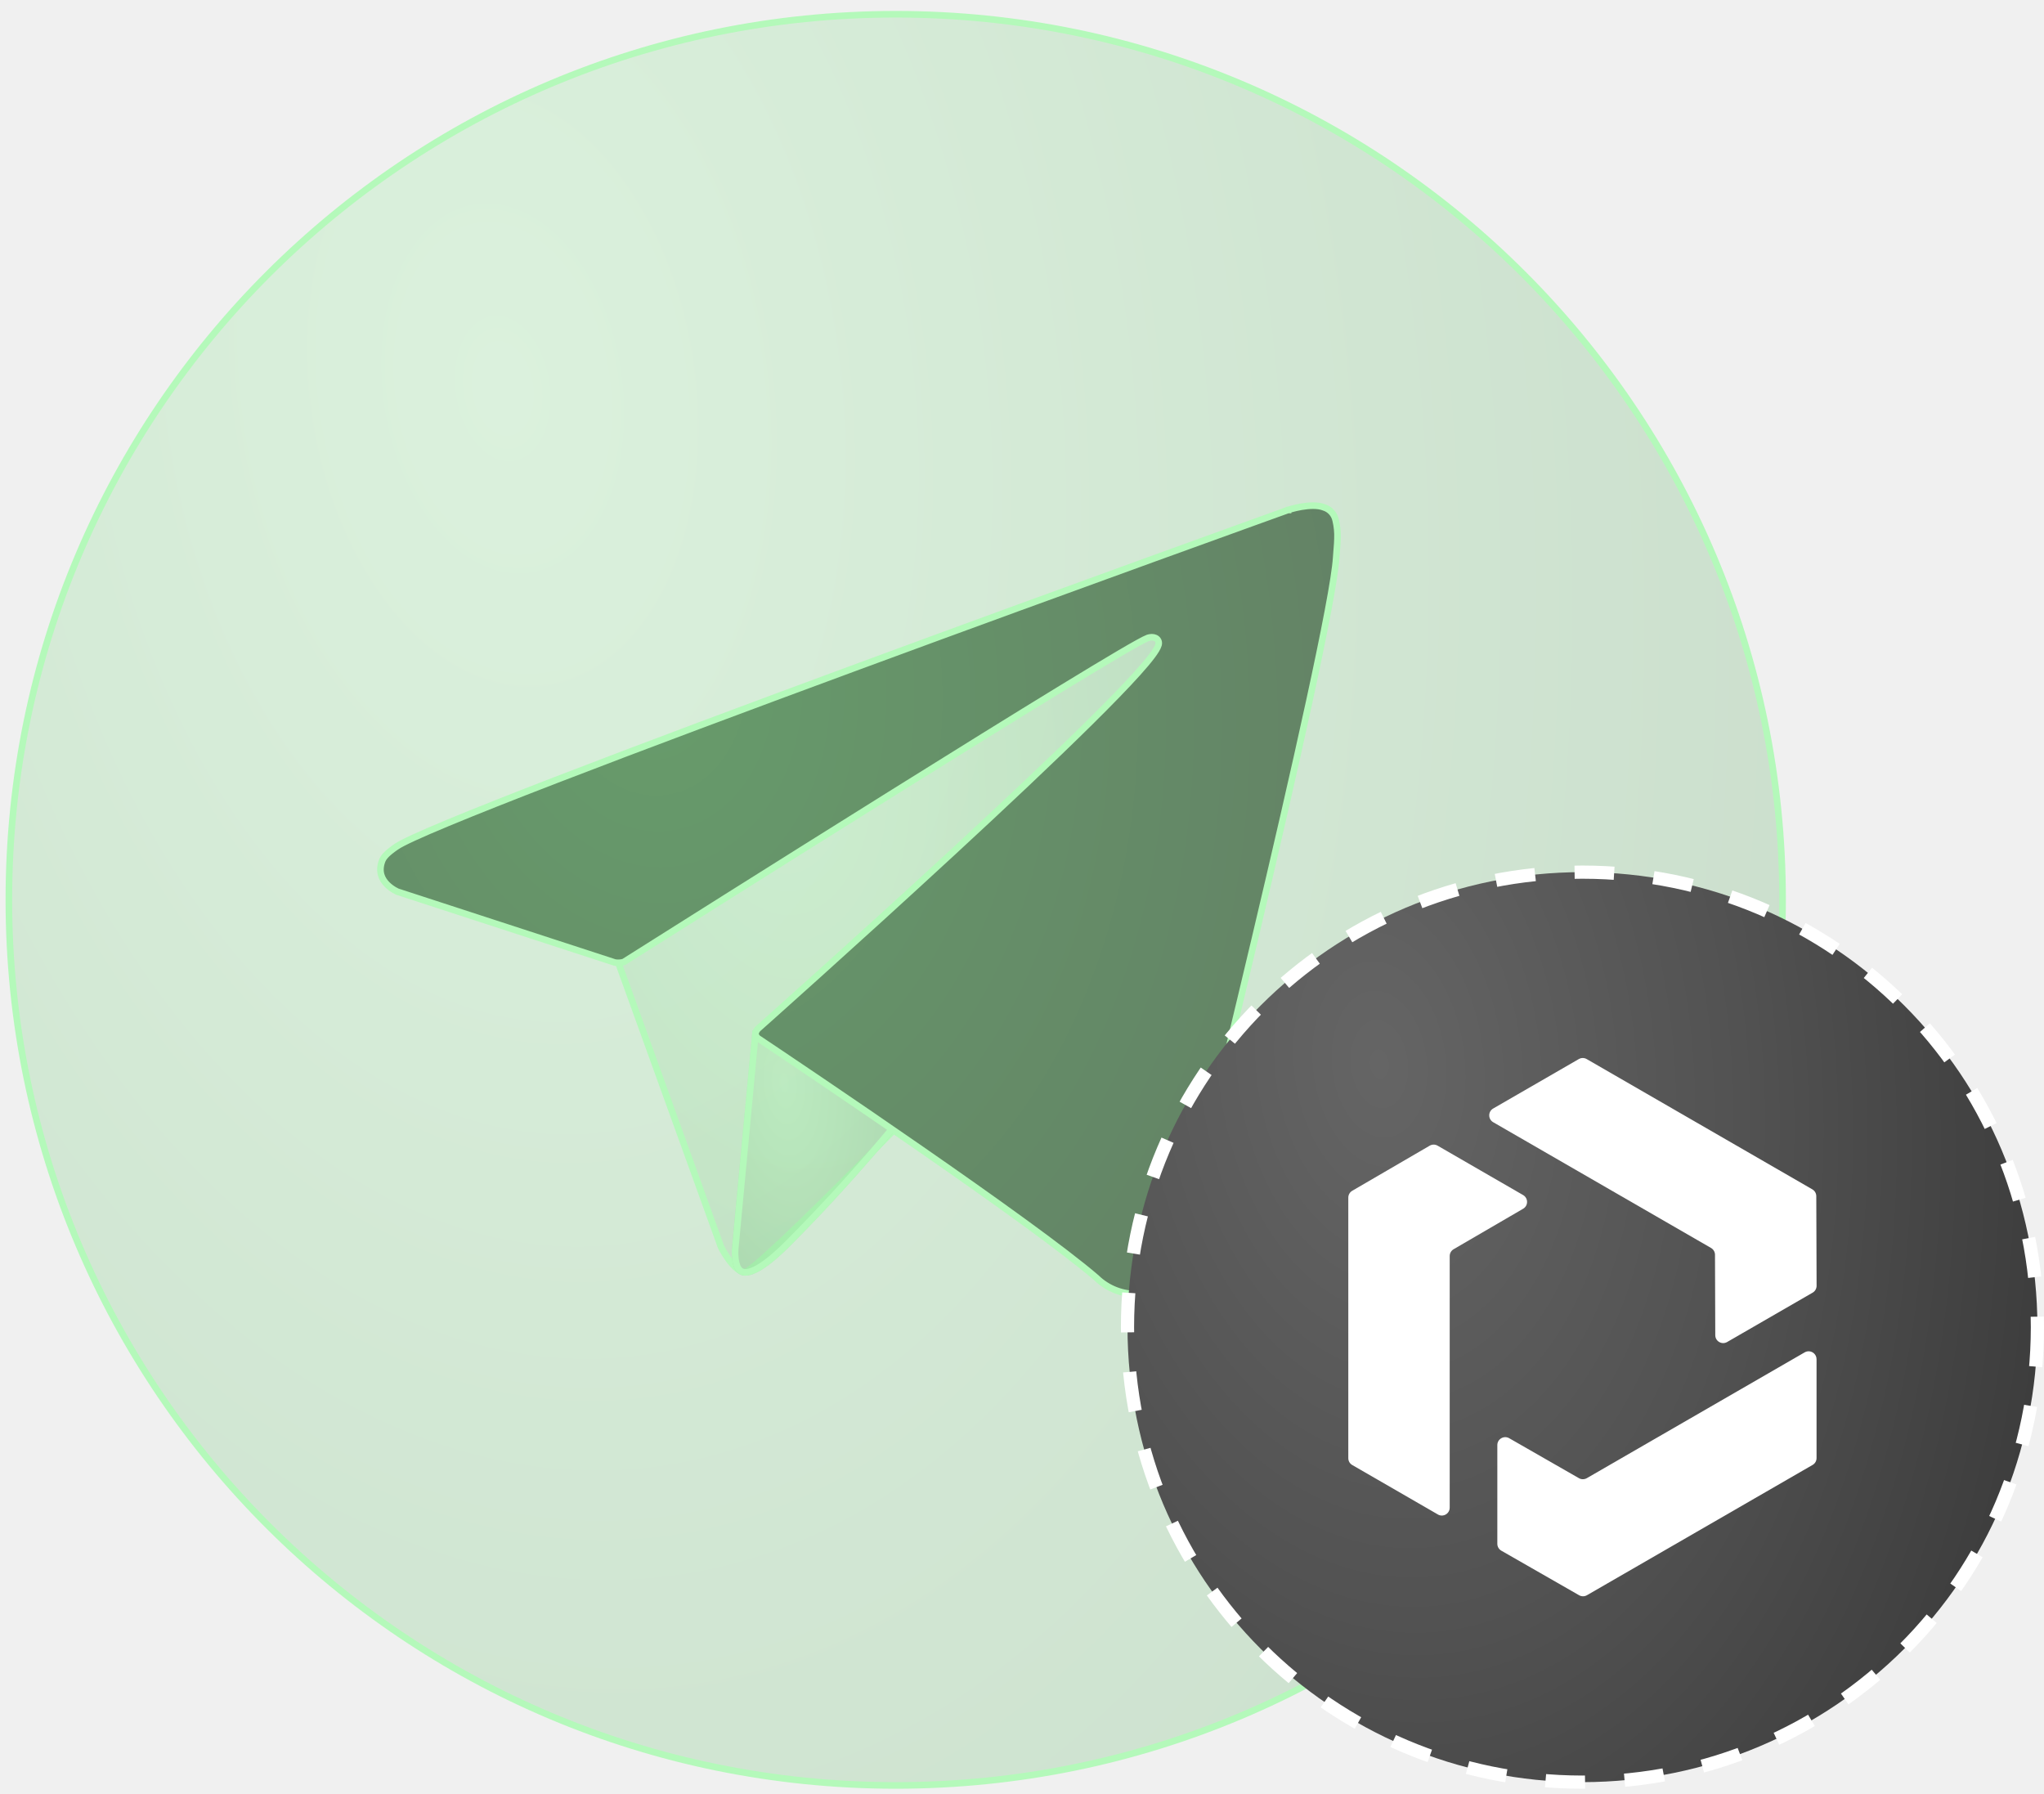
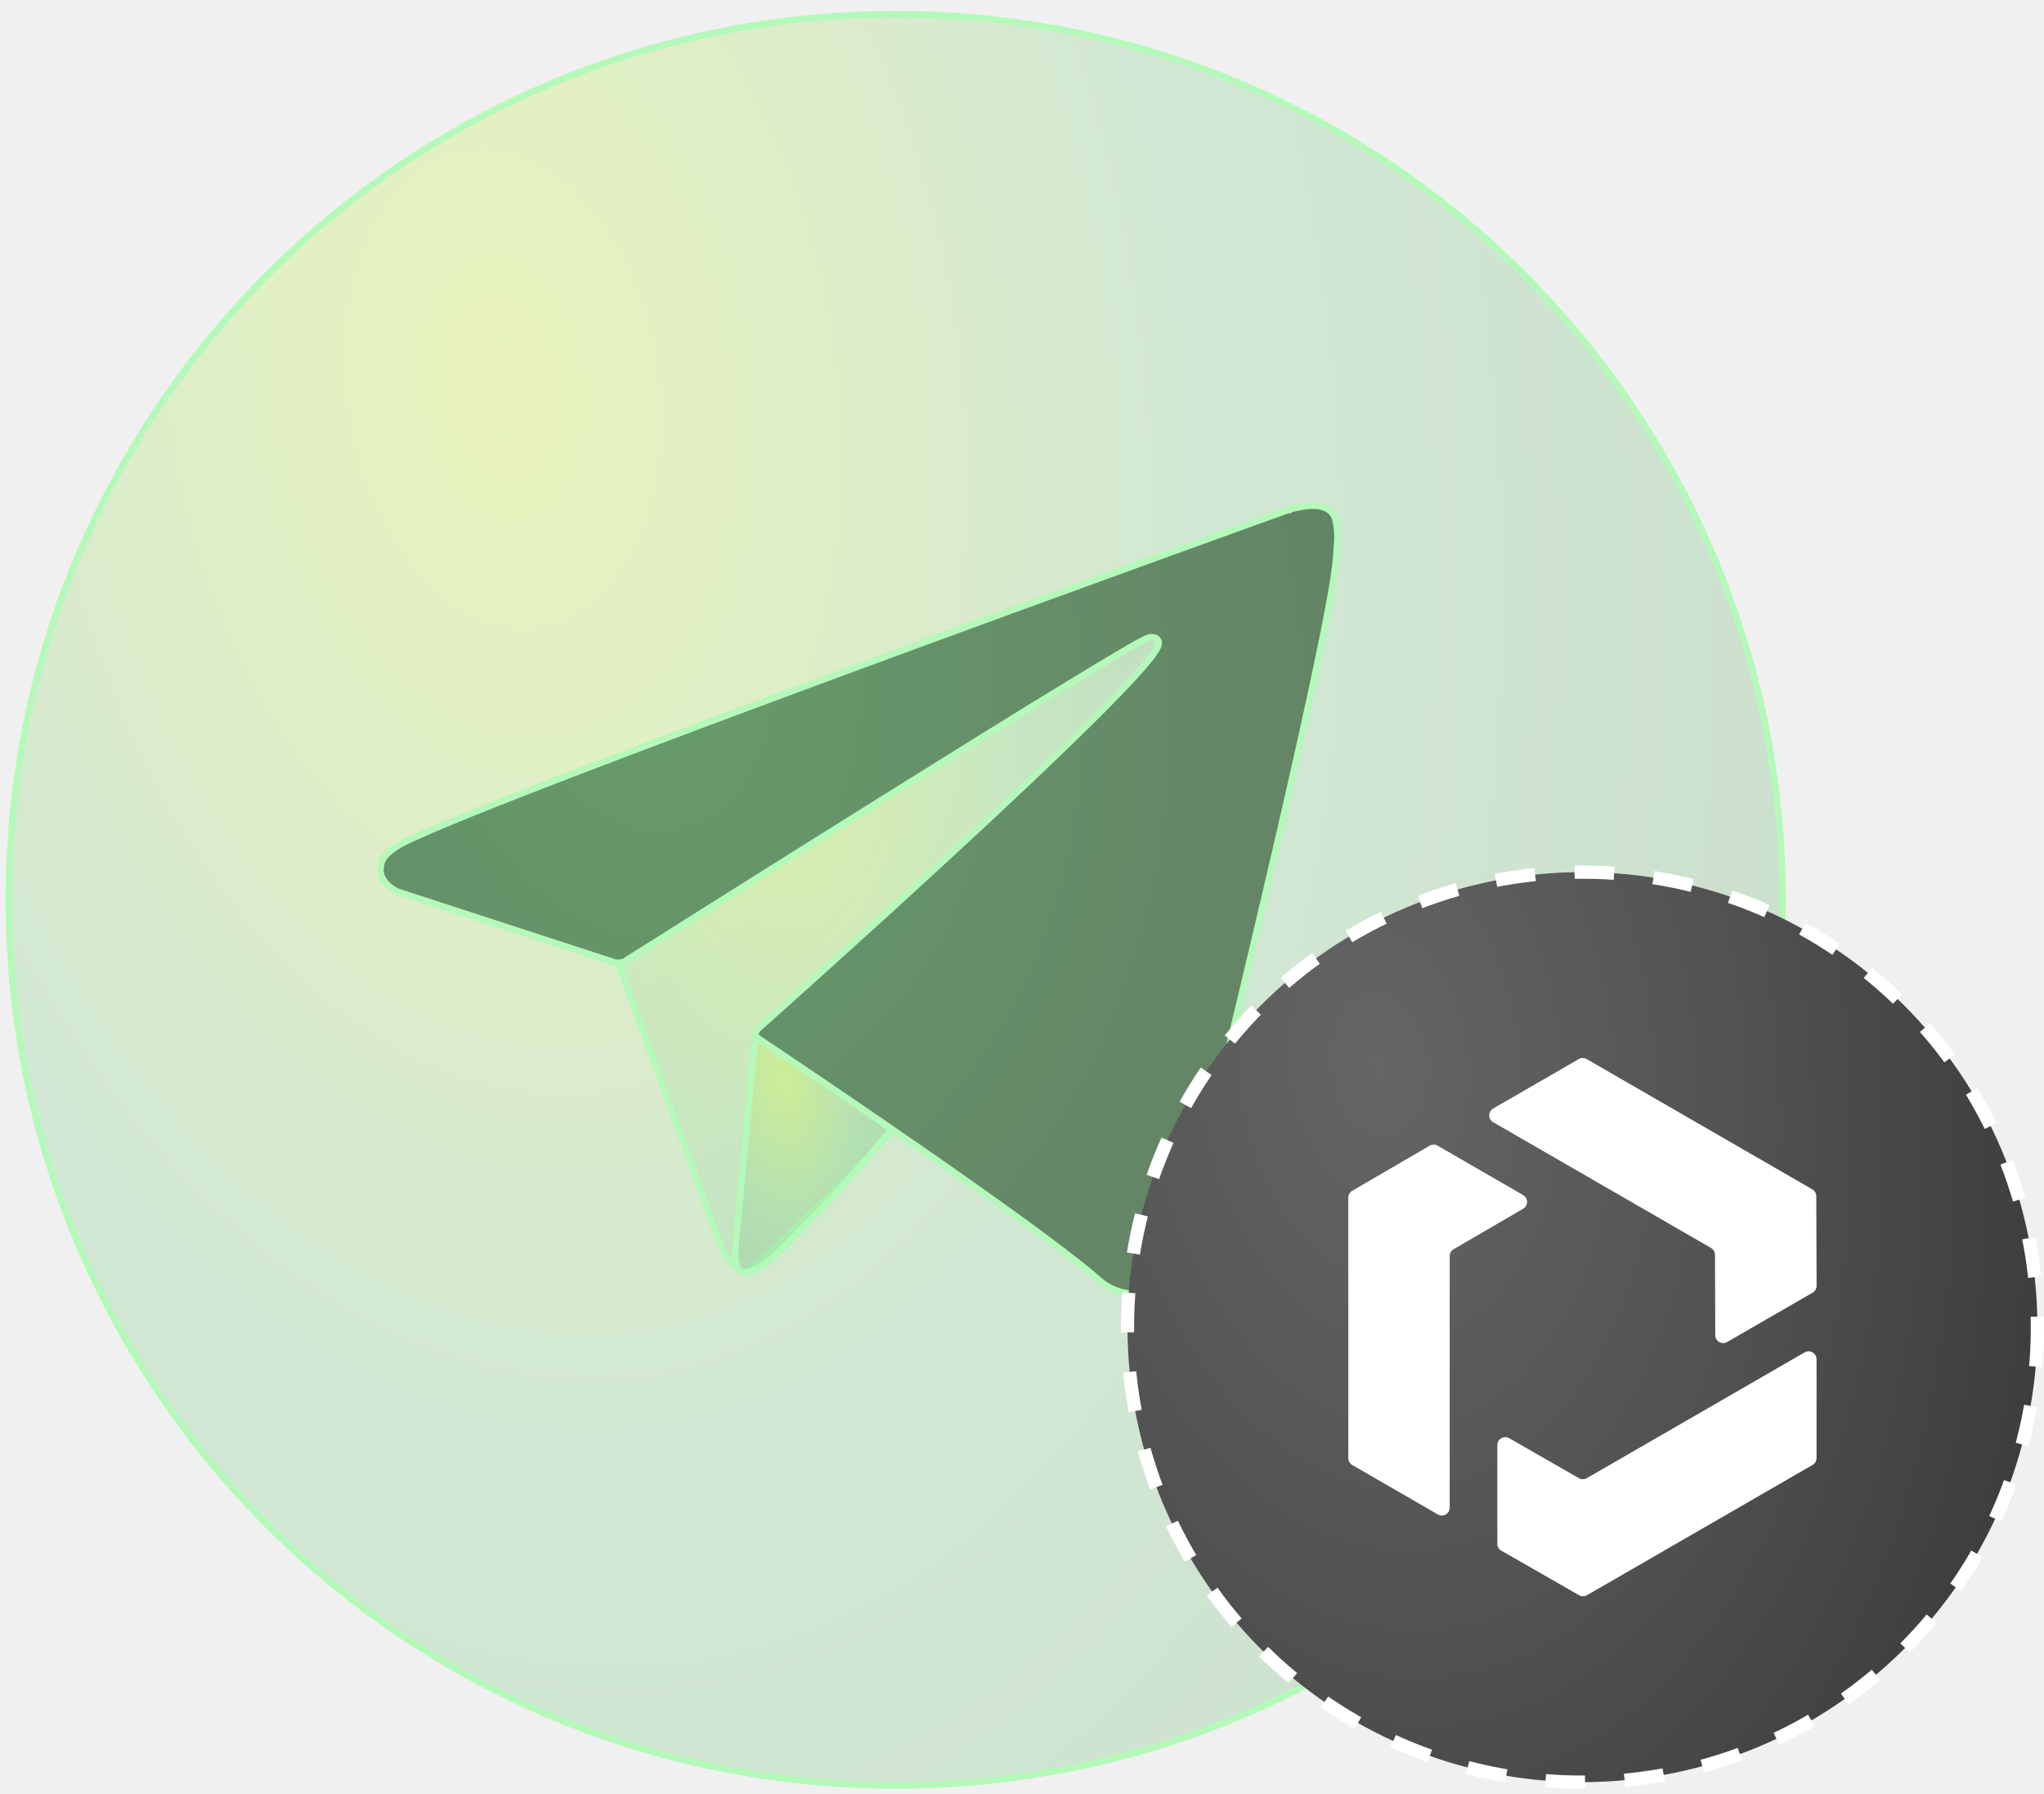
<svg xmlns="http://www.w3.org/2000/svg" width="155" height="136" viewBox="0 0 155 136" fill="none">
  <path d="M135.176 68.229C135.176 105.315 105.067 135.379 67.924 135.379C30.782 135.379 0.672 105.315 0.672 68.229C0.672 31.144 30.782 1.08 67.924 1.08C105.067 1.08 135.176 31.144 135.176 68.229Z" fill="url(#paint0_radial_26623_1230)" fill-opacity="0.27" stroke="#B4F9BA" stroke-width="0.5" />
  <path d="M54.674 94.543L46.673 72.397L46.949 66.865L90.776 46.324L73.366 79.952L73.345 79.973L73.211 80.112C73.094 80.234 72.922 80.412 72.703 80.639C72.264 81.094 71.636 81.743 70.879 82.522C69.365 84.079 67.335 86.156 65.272 88.233C63.208 90.31 61.112 92.385 59.467 93.94C58.643 94.718 57.935 95.364 57.401 95.814C57.134 96.039 56.914 96.212 56.748 96.327C56.664 96.384 56.599 96.424 56.551 96.448C56.527 96.461 56.512 96.466 56.506 96.469C56.322 96.464 56.117 96.372 55.899 96.198C55.678 96.022 55.466 95.782 55.281 95.531C55.096 95.282 54.942 95.031 54.835 94.842C54.781 94.748 54.739 94.669 54.711 94.615C54.697 94.588 54.686 94.567 54.679 94.553L54.674 94.543Z" fill="url(#paint1_radial_26623_1230)" fill-opacity="0.18" stroke="#B4F9BA" stroke-width="0.5" />
  <mask id="path-3-inside-1_26623_1230" fill="white">
    <path d="M57.059 78.129L55.519 94.497C55.519 94.497 54.874 99.513 59.888 94.497C64.903 89.482 68.604 84.819 68.604 84.819" />
  </mask>
  <path d="M57.059 78.129L55.519 94.497C55.519 94.497 54.874 99.513 59.888 94.497C64.903 89.482 68.604 84.819 68.604 84.819" fill="url(#paint2_radial_26623_1230)" fill-opacity="0.27" />
  <path d="M55.519 94.497L56.015 94.561L56.016 94.553L56.017 94.544L55.519 94.497ZM56.561 78.082L55.021 94.451L56.017 94.544L57.557 78.176L56.561 78.082ZM55.519 94.497C55.023 94.434 55.023 94.434 55.023 94.434C55.023 94.434 55.023 94.434 55.023 94.435C55.023 94.435 55.023 94.436 55.022 94.436C55.022 94.437 55.022 94.439 55.022 94.441C55.021 94.444 55.021 94.449 55.02 94.455C55.019 94.467 55.017 94.483 55.015 94.504C55.011 94.544 55.006 94.602 55.002 94.672C54.993 94.813 54.987 95.007 54.997 95.225C55.016 95.634 55.094 96.235 55.422 96.676C55.597 96.913 55.849 97.108 56.187 97.188C56.517 97.266 56.878 97.223 57.261 97.083C58.013 96.809 58.976 96.117 60.242 94.851L59.535 94.144C58.293 95.386 57.457 95.947 56.919 96.144C56.657 96.239 56.502 96.235 56.417 96.215C56.342 96.197 56.282 96.157 56.224 96.08C56.086 95.894 56.013 95.555 55.996 95.18C55.988 95.006 55.993 94.848 56 94.734C56.003 94.677 56.007 94.632 56.01 94.602C56.012 94.587 56.013 94.575 56.014 94.568C56.014 94.565 56.014 94.563 56.015 94.561C56.015 94.561 56.015 94.56 56.015 94.56C56.015 94.56 56.015 94.56 56.015 94.561C56.015 94.561 56.015 94.561 56.015 94.561C56.015 94.561 56.015 94.561 55.519 94.497ZM60.242 94.851C62.76 92.332 64.947 89.904 66.505 88.105C67.284 87.205 67.905 86.462 68.333 85.944C68.547 85.685 68.712 85.482 68.824 85.344C68.88 85.274 68.923 85.221 68.951 85.185C68.966 85.167 68.977 85.153 68.984 85.144C68.988 85.14 68.991 85.136 68.993 85.134C68.993 85.132 68.994 85.132 68.995 85.131C68.995 85.131 68.995 85.13 68.995 85.13C68.995 85.13 68.996 85.13 68.996 85.13C68.996 85.13 68.996 85.13 68.604 84.819C68.212 84.508 68.212 84.508 68.212 84.508C68.212 84.508 68.212 84.508 68.212 84.508C68.212 84.508 68.212 84.509 68.212 84.509C68.212 84.509 68.211 84.51 68.21 84.511C68.208 84.513 68.206 84.516 68.202 84.521C68.195 84.529 68.185 84.543 68.171 84.56C68.143 84.595 68.101 84.647 68.046 84.715C67.936 84.851 67.773 85.051 67.562 85.308C67.138 85.821 66.522 86.557 65.749 87.45C64.202 89.237 62.031 91.647 59.535 94.144L60.242 94.851Z" fill="#B4F9BA" mask="url(#path-3-inside-1_26623_1230)" />
  <path d="M28.961 65.317L28.961 65.317C29.064 65.02 29.273 64.74 30.05 64.2L30.051 64.2C30.259 64.055 30.703 63.825 31.375 63.515C32.041 63.208 32.913 62.832 33.962 62.396C36.06 61.524 38.859 60.416 42.117 59.159C48.632 56.644 56.976 53.529 65.208 50.493C73.439 47.457 81.557 44.501 87.616 42.304C90.646 41.205 93.161 40.296 94.919 39.662C95.798 39.345 96.487 39.096 96.957 38.927L97.493 38.734L97.63 38.685L97.665 38.672L97.672 38.67L97.673 38.67L97.674 38.669L97.676 38.669L97.676 38.668L97.69 38.664C97.702 38.66 97.721 38.654 97.746 38.646C97.795 38.631 97.867 38.61 97.957 38.585C98.138 38.536 98.389 38.474 98.672 38.425C99.252 38.325 99.912 38.286 100.378 38.463L100.385 38.465L100.392 38.468C100.614 38.536 100.813 38.662 100.97 38.833C101.127 39.004 101.235 39.214 101.284 39.44L101.284 39.44L101.286 39.446C101.395 39.9 101.441 40.367 101.422 40.833L101.422 40.833L101.422 40.841C101.419 41.093 101.399 41.327 101.376 41.613C101.36 41.8 101.343 42.009 101.327 42.261L101.327 42.261C101.231 43.81 100.434 47.902 99.283 53.198C98.135 58.483 96.64 64.941 95.157 71.203C93.674 77.466 92.204 83.531 91.103 88.032C90.553 90.282 90.096 92.141 89.776 93.437C89.616 94.085 89.491 94.592 89.405 94.938L89.308 95.332L89.283 95.432L89.276 95.458L89.275 95.464L89.275 95.465L89.275 95.465L89.275 95.465L89.274 95.465L89.274 95.466L89.273 95.47L89.268 95.489C89.263 95.507 89.255 95.534 89.244 95.569C89.221 95.639 89.186 95.741 89.137 95.864C89.037 96.111 88.88 96.439 88.65 96.769C88.19 97.428 87.454 98.075 86.308 98.119C85.727 98.137 85.148 98.039 84.606 97.829C84.064 97.619 83.57 97.302 83.152 96.897L83.147 96.892L83.141 96.887C78.218 92.653 61.236 81.24 57.493 78.737C57.438 78.699 57.392 78.651 57.358 78.594L57.144 78.724L57.358 78.594C57.323 78.537 57.301 78.474 57.294 78.407L57.292 78.398L57.29 78.388C57.283 78.35 57.3 78.271 57.36 78.165C57.386 78.119 57.414 78.079 57.436 78.05C57.441 78.044 57.445 78.039 57.449 78.034C57.453 78.028 57.457 78.023 57.46 78.02L57.468 78.013L57.531 77.956L57.779 77.736C57.995 77.543 58.313 77.26 58.718 76.898C59.527 76.174 60.685 75.137 62.076 73.885C64.859 71.379 68.577 68.01 72.32 64.554C76.063 61.098 79.832 57.555 82.716 54.702C84.157 53.276 85.379 52.02 86.267 51.033C86.711 50.539 87.074 50.11 87.34 49.758C87.597 49.417 87.787 49.119 87.851 48.896L87.851 48.896C87.879 48.796 87.879 48.687 87.832 48.584C87.784 48.482 87.702 48.413 87.616 48.373C87.451 48.296 87.247 48.306 87.06 48.363L87.053 48.365L87.046 48.367C86.902 48.42 86.637 48.557 86.283 48.752C85.923 48.951 85.453 49.221 84.889 49.552C83.762 50.215 82.256 51.123 80.494 52.2C76.969 54.353 72.415 57.18 67.806 60.059C58.634 65.786 49.241 71.718 47.296 72.946C47.078 73.007 46.849 73.02 46.626 72.983L30.15 67.615L30.141 67.611C30.129 67.606 30.111 67.598 30.087 67.587C30.04 67.564 29.971 67.529 29.891 67.481C29.729 67.385 29.521 67.241 29.335 67.049C28.968 66.67 28.682 66.112 28.961 65.317Z" fill="url(#paint3_radial_26623_1230)" stroke="#B4F9BA" stroke-width="0.5" />
  <circle cx="120" cy="100.629" r="34.5" fill="url(#paint4_radial_26623_1230)" stroke="white" stroke-dasharray="3 3" />
  <g style="mix-blend-mode:luminosity">
    <path d="M113.231 84.052L119.723 80.303C119.908 80.196 120.137 80.196 120.322 80.303L137.432 90.181C137.617 90.288 137.731 90.485 137.732 90.698L137.755 97.493C137.755 97.708 137.642 97.907 137.455 98.014L130.972 101.757C130.574 101.989 130.074 101.701 130.072 101.24L130.051 95.143C130.051 94.929 129.935 94.732 129.751 94.625L113.231 85.09C112.831 84.859 112.831 84.283 113.231 84.052Z" fill="white" />
    <path d="M109.035 114.831L102.545 111.084C102.358 110.977 102.244 110.78 102.244 110.565V90.808C102.244 90.595 102.358 90.397 102.543 90.289L108.416 86.87C108.603 86.762 108.832 86.762 109.017 86.87L115.5 90.614C115.898 90.845 115.9 91.419 115.502 91.652L110.233 94.719C110.048 94.826 109.934 95.023 109.934 95.238V114.314C109.934 114.776 109.435 115.064 109.035 114.833V114.831Z" fill="white" />
    <path d="M137.752 103.063V110.558C137.752 110.773 137.638 110.97 137.451 111.077L120.341 120.956C120.156 121.062 119.929 121.062 119.744 120.956L113.847 117.578C113.66 117.471 113.545 117.272 113.545 117.057V109.571C113.545 109.111 114.043 108.823 114.443 109.05L119.733 112.081C119.918 112.188 120.145 112.186 120.33 112.081L136.85 102.542C137.25 102.311 137.75 102.599 137.75 103.061L137.752 103.063Z" fill="white" />
  </g>
  <defs>
    <radialGradient id="paint0_radial_26623_1230" cx="0" cy="0" r="1" gradientUnits="userSpaceOnUse" gradientTransform="translate(38.2963 29.7212) rotate(83.1564) scale(203.207 131.22)">
-       <stop stop-color="#A3F5AA" />
+       <stop stop-color="#d5fc2e" />
      <stop offset="0.4" stop-color="#82D289" />
      <stop offset="0.835" stop-color="#66AB6C" />
      <stop offset="1" stop-color="#386A3C" />
    </radialGradient>
    <radialGradient id="paint1_radial_26623_1230" cx="0" cy="0" r="1" gradientUnits="userSpaceOnUse" gradientTransform="translate(59.0215 56.7016) rotate(83.9677) scale(76.6592 43.7265)">
-       <stop stop-color="#A3F5AA" />
+       <stop stop-color="#d5fc2e" />
      <stop offset="0.4" stop-color="#82D289" />
      <stop offset="0.835" stop-color="#66AB6C" />
      <stop offset="1" stop-color="#386A3C" />
    </radialGradient>
    <radialGradient id="paint2_radial_26623_1230" cx="0" cy="0" r="1" gradientUnits="userSpaceOnUse" gradientTransform="translate(59.4783 82.1149) rotate(84.7683) scale(27.9523 13.8535)">
-       <stop stop-color="#A3F5AA" />
+       <stop stop-color="#d5fc2e" />
      <stop offset="0.4" stop-color="#82D289" />
      <stop offset="0.835" stop-color="#66AB6C" />
      <stop offset="1" stop-color="#386A3C" />
    </radialGradient>
    <radialGradient id="paint3_radial_26623_1230" cx="0" cy="0" r="1" gradientUnits="userSpaceOnUse" gradientTransform="translate(49.0998 51.0097) rotate(81.7344) scale(91.1725 70.7958)">
      <stop stop-color="#679C6B" />
      <stop offset="0.835" stop-color="#638065" />
      <stop offset="1" stop-color="#386A3C" />
    </radialGradient>
    <radialGradient id="paint4_radial_26623_1230" cx="0" cy="0" r="1" gradientUnits="userSpaceOnUse" gradientTransform="translate(104.638 80.6318) rotate(83.1667) scale(105.522 68.0393)">
      <stop stop-color="#656565" />
      <stop offset="0.4" stop-color="#525252" />
      <stop offset="0.835" stop-color="#373737" />
      <stop offset="1" stop-color="#2F2F2F" />
    </radialGradient>
  </defs>
</svg>
